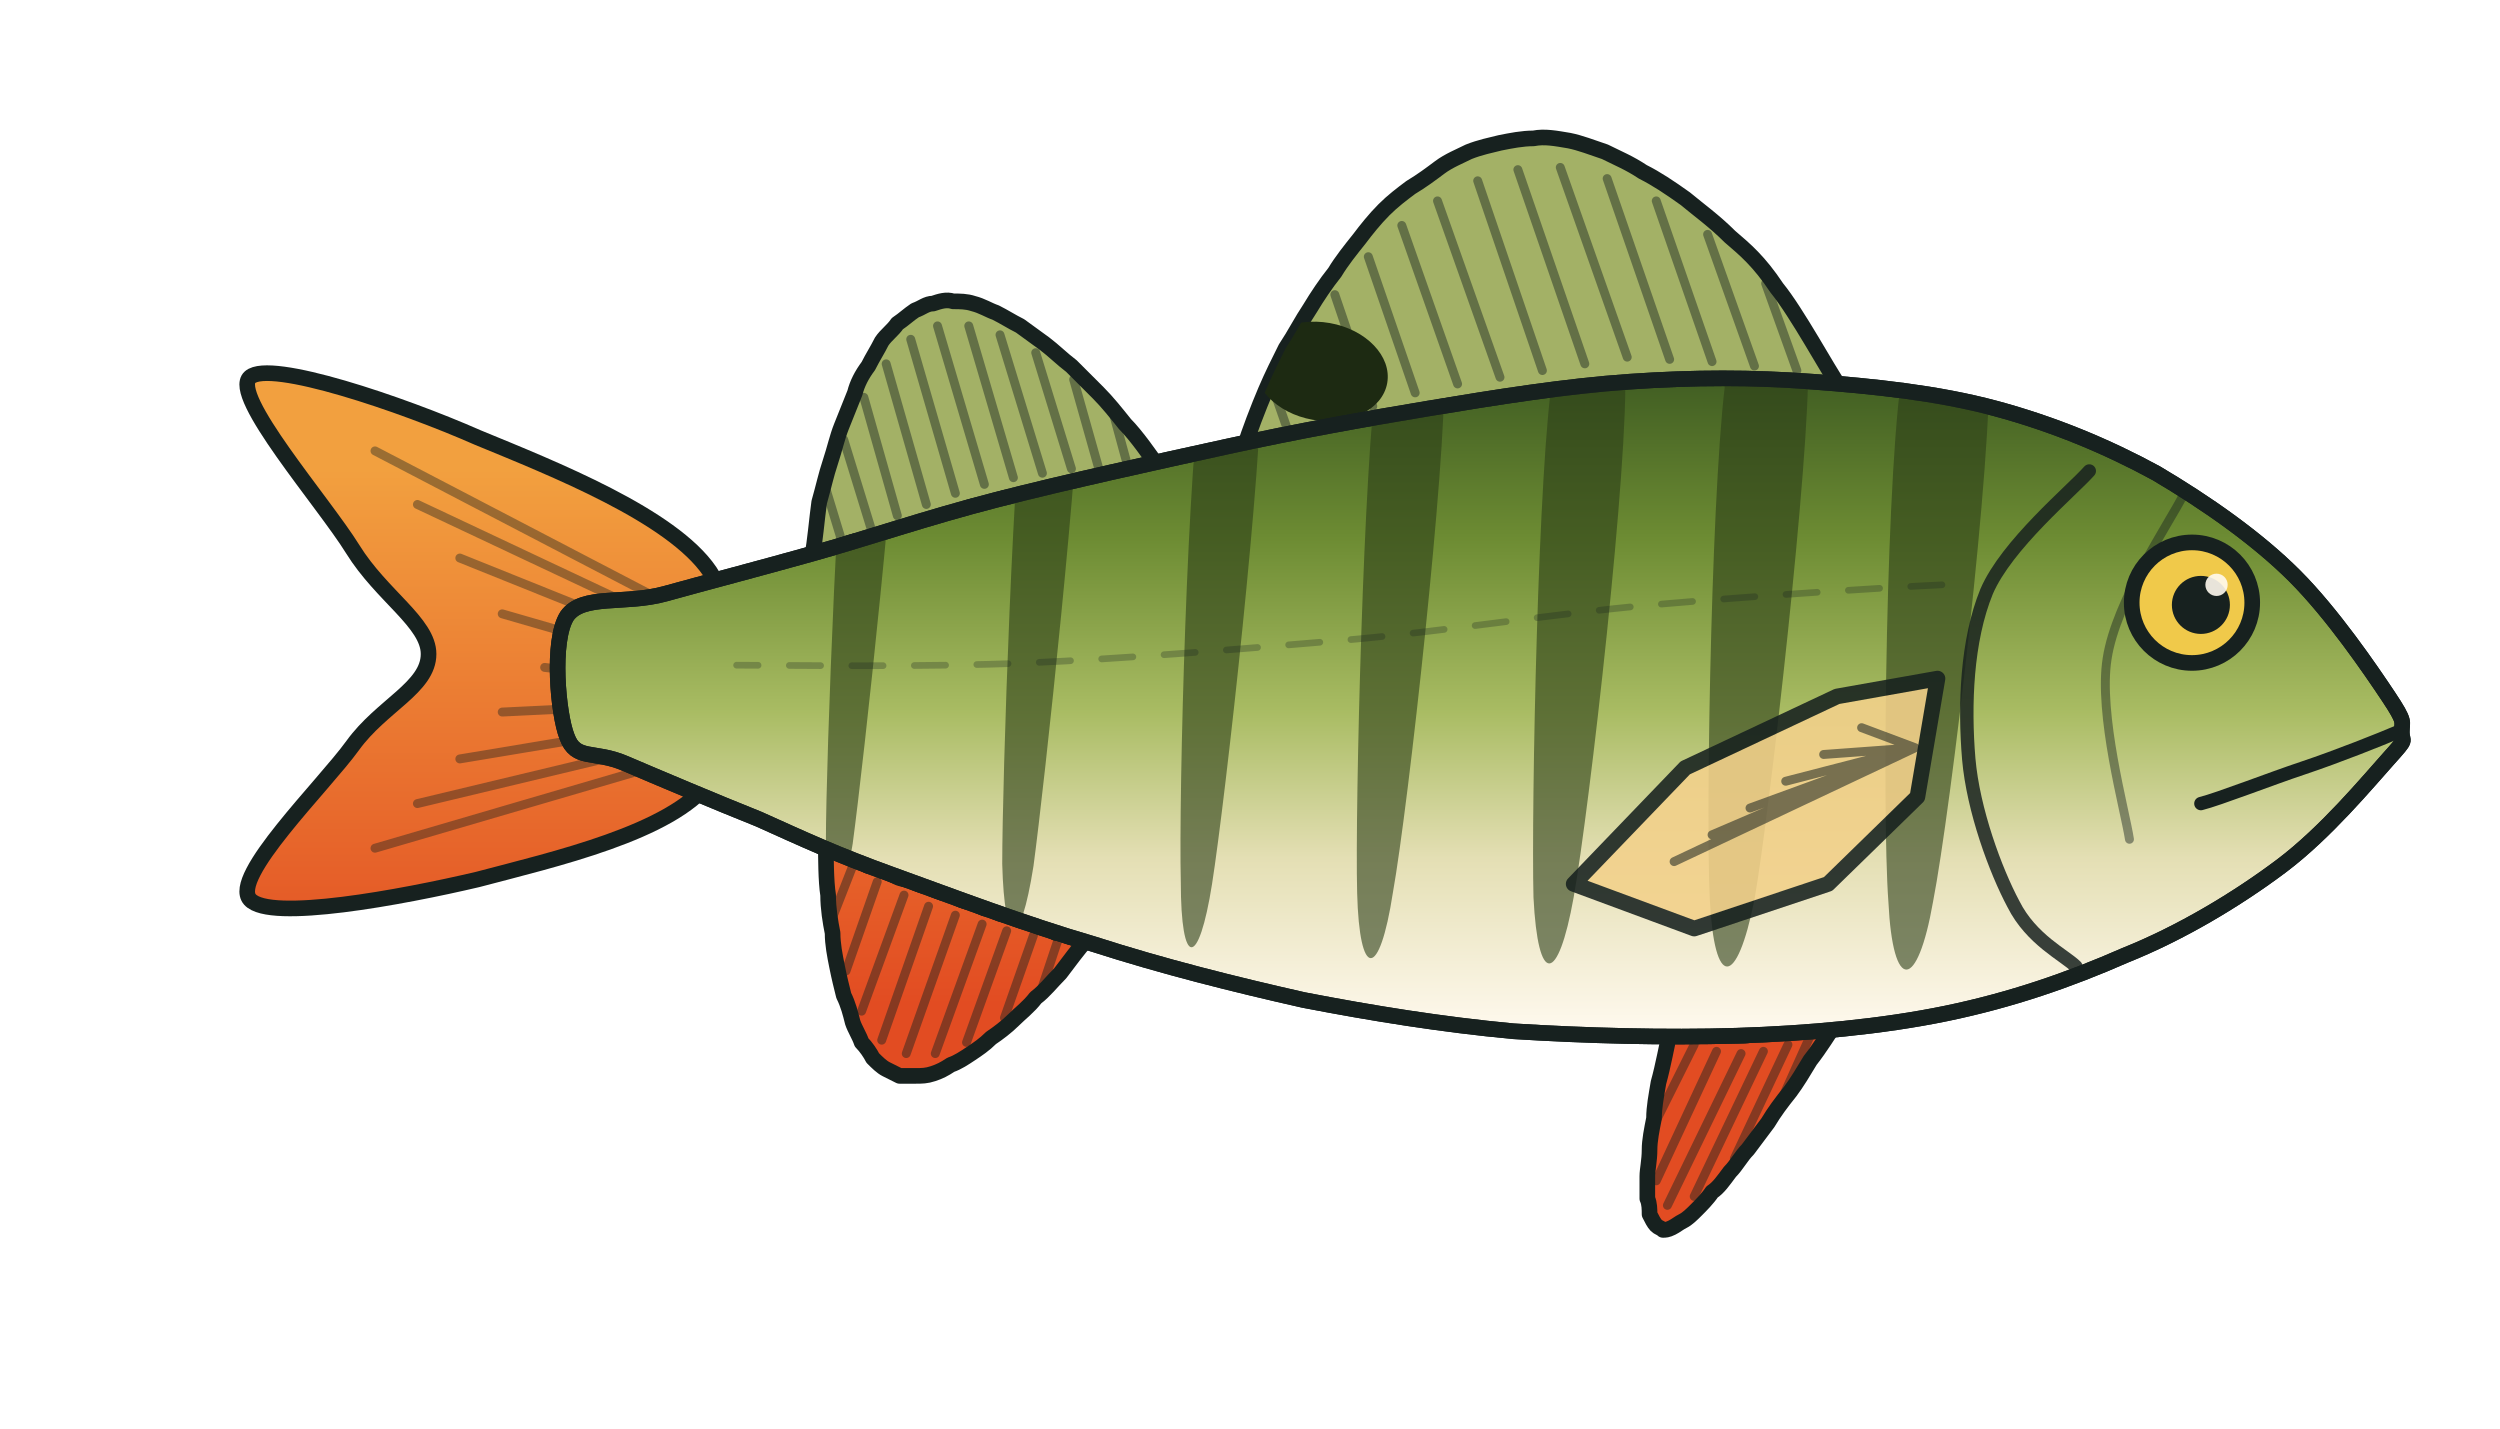
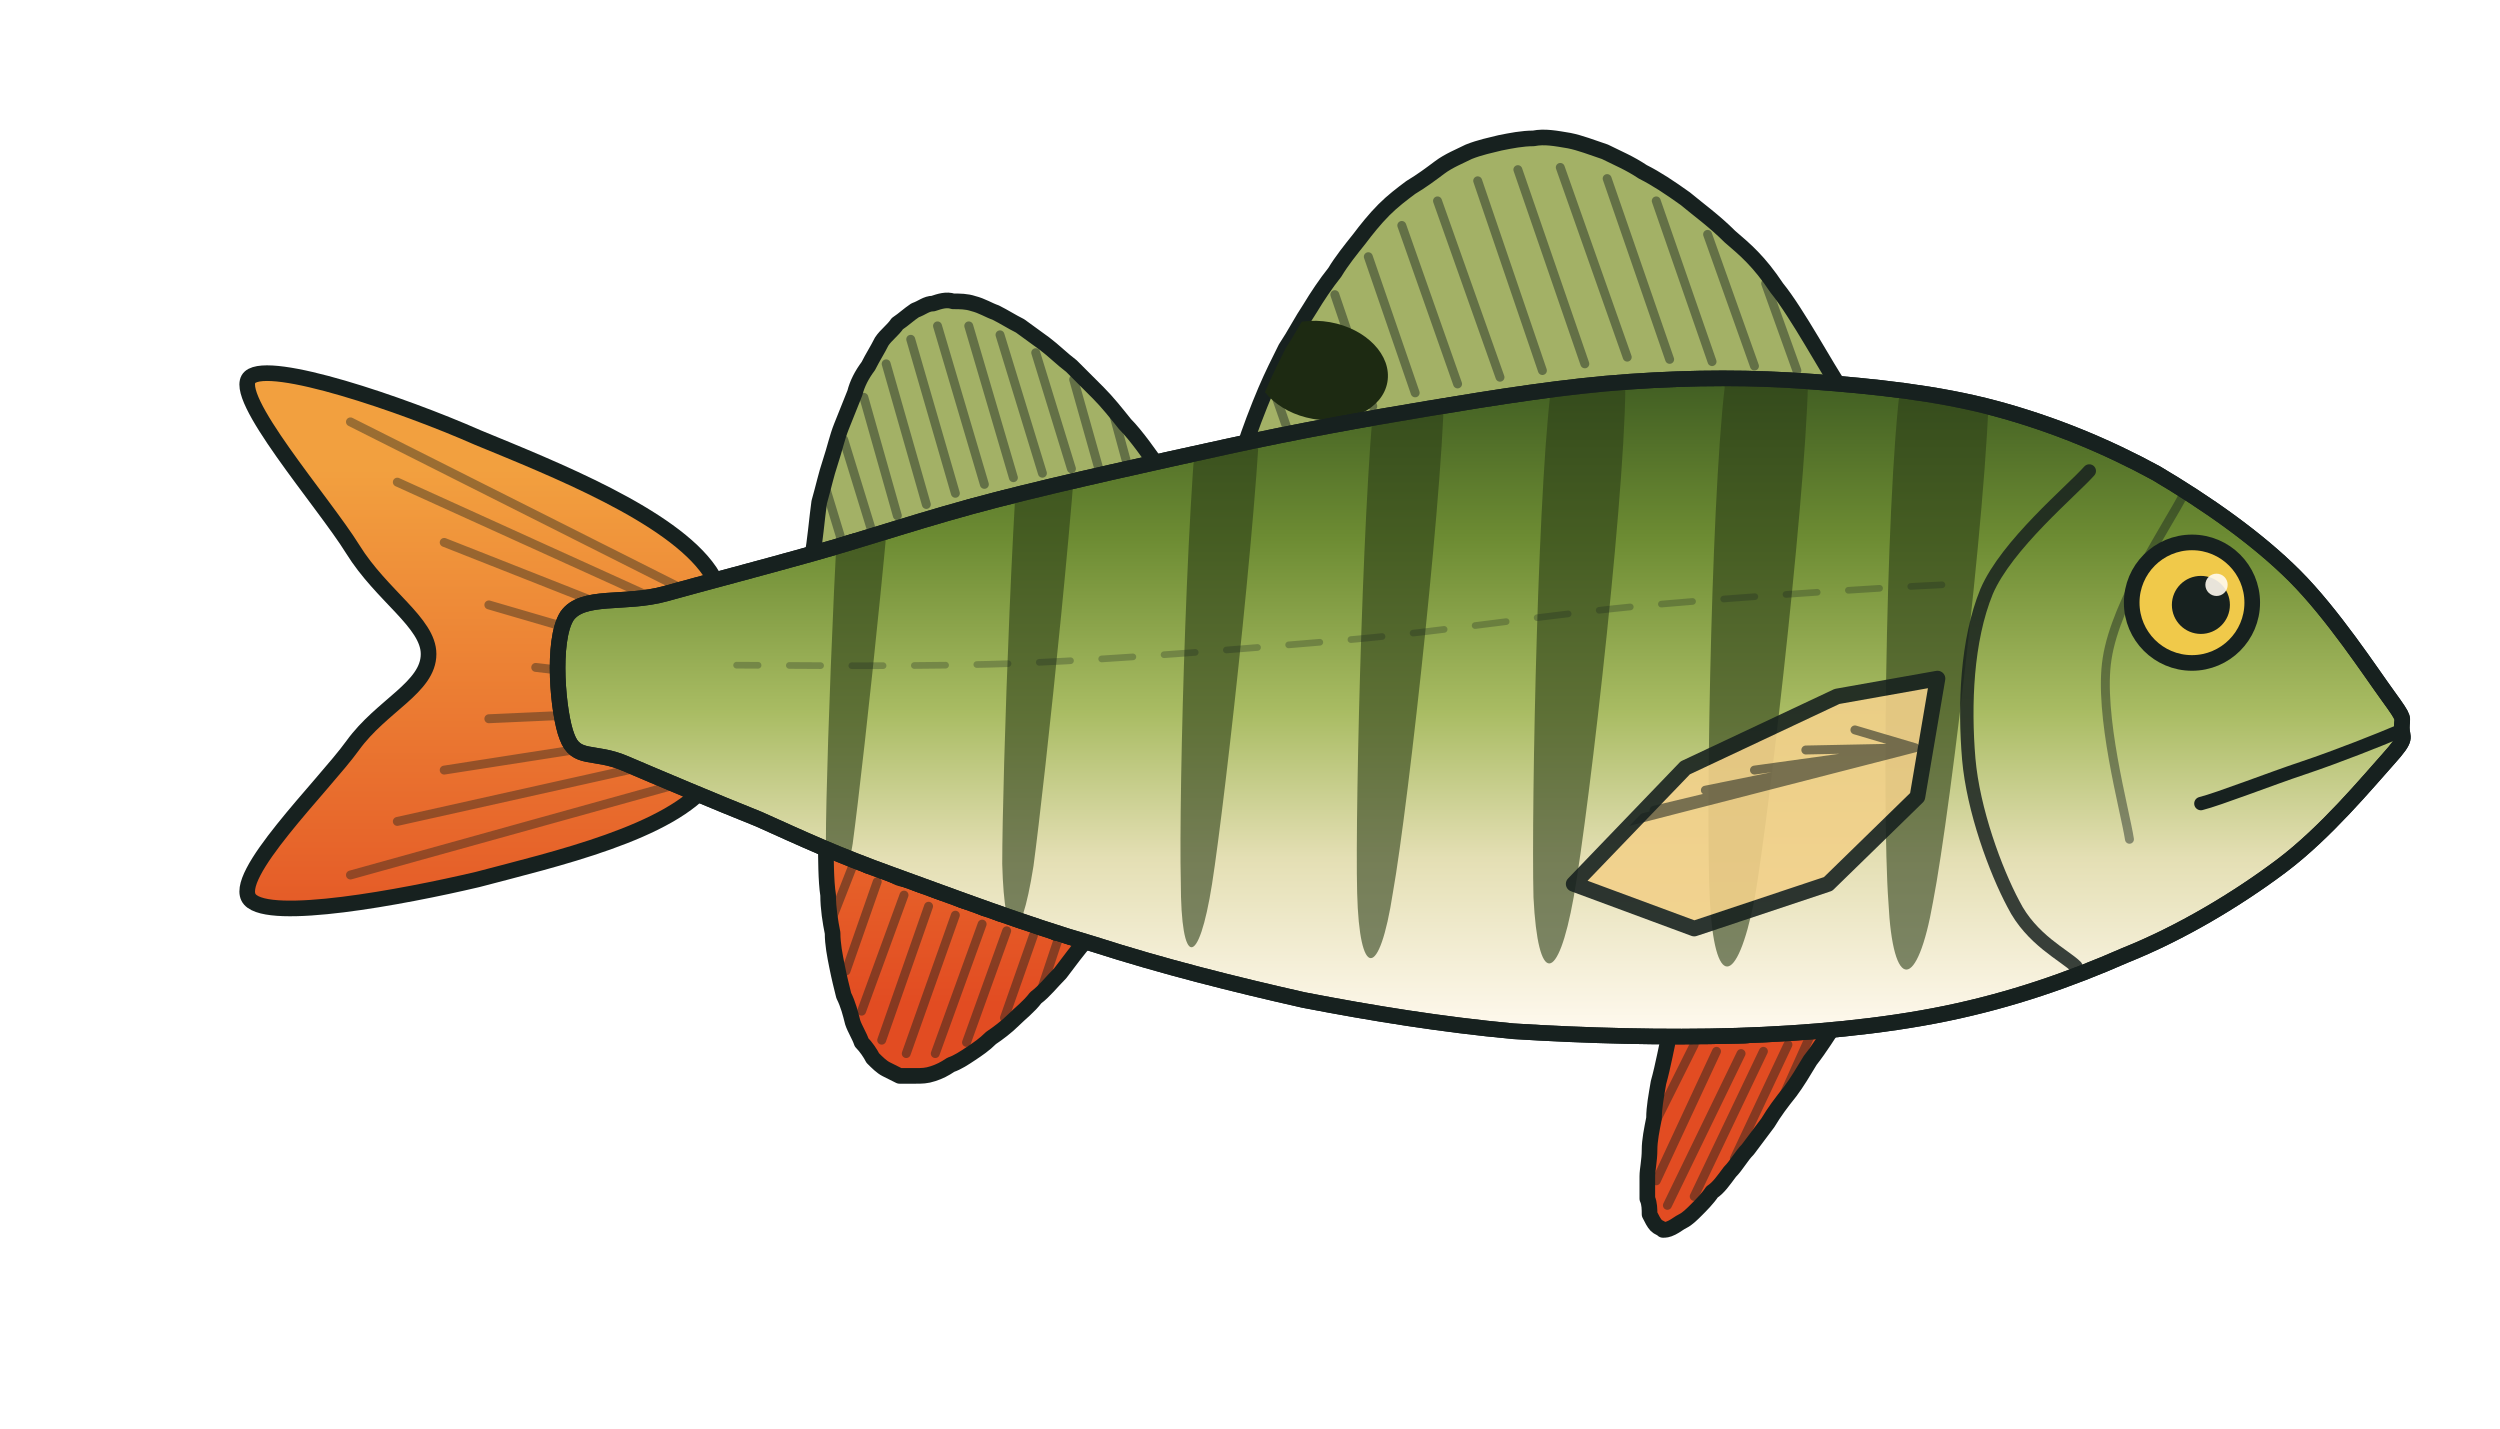
<svg xmlns="http://www.w3.org/2000/svg" viewBox="0 0 1120 640" width="1120" height="640">
  <g transform="translate(1070,330) scale(-1,1)">
    <defs>
      <linearGradient id="hud5" x1="0" y1="-166" x2="0" y2="132" gradientUnits="userSpaceOnUse">
        <stop offset="0" stop-color="#3D5A21" />
        <stop offset=".26" stop-color="#6D8C33" />
        <stop offset=".52" stop-color="#A9BC63" />
        <stop offset=".74" stop-color="#E4DFB4" />
        <stop offset="1" stop-color="#FFF9EE" />
      </linearGradient>
      <linearGradient id="ror5" x1="0" y1="-120" x2="0" y2="120" gradientUnits="userSpaceOnUse">
        <stop offset="0" stop-color="#F2A03F" />
        <stop offset="1" stop-color="#E24C22" />
      </linearGradient>
      <clipPath id="klip5">
-         <path d="M 0,-18 C 8,-30 25,-55 42,-72 C 59,-89 82,-105 104,-118 C 126,-130 150,-140 176,-147 C 202,-154 231,-157 258,-159 C 285,-161 311,-161 340,-159 C 369,-157 400,-152 430,-147 C 460,-142 488,-137 520,-130 C 552,-123 593,-114 624,-106 C 655,-98 681,-89 706,-82 C 731,-75 754,-69 772,-64 C 790,-59 809,-64 816,-54 C 823,-43 820,-10 816,0 C 812,11 804,6 790,12 C 776,18 750,29 730,37 C 710,46 695,53 670,62 C 645,71 611,84 580,93 C 549,103 517,111 486,118 C 455,124 424,129 392,132 C 360,134 324,135 292,134 C 260,133 227,130 198,124 C 169,118 143,109 118,98 C 93,88 68,73 48,58 C 28,43 9,20 0,10 C -9,0 -6,3 -6,-2 C -6,-7 -8,-6 0,-18 Z" />
+         <path d="M 0,-18 C 8,-29 25,-55 42,-72 C 59,-89 82,-105 104,-118 C 126,-130 150,-140 176,-147 C 202,-154 231,-157 258,-159 C 285,-161 311,-161 340,-159 C 369,-157 400,-152 430,-147 C 460,-142 488,-137 520,-130 C 552,-123 593,-114 624,-106 C 655,-98 681,-89 706,-82 C 731,-75 754,-69 772,-64 C 790,-59 809,-64 816,-54 C 823,-43 820,-10 816,0 C 812,11 804,6 790,12 C 776,18 750,29 730,37 C 710,46 695,53 670,62 C 645,71 611,84 580,93 C 549,103 517,111 486,118 C 455,124 424,129 392,132 C 360,134 324,135 292,134 C 260,133 227,130 198,124 C 169,118 143,109 118,98 C 93,88 68,73 48,58 C 28,43 9,20 0,10 C -9,-0 -6,1 -6,-4 C -6,-9 -8,-7 0,-18 Z" />
      </clipPath>
      <clipPath id="ryg15">
        <path d="M 246,-157 C 251,-164 265,-190 274,-201 C 282,-213 288,-218 295,-224 C 302,-231 309,-236 315,-241 C 322,-246 328,-250 334,-253 C 340,-257 345,-259 351,-262 C 357,-264 362,-266 367,-267 C 373,-268 378,-269 383,-268 C 388,-268 393,-267 398,-266 C 402,-265 407,-264 412,-262 C 416,-260 421,-258 425,-255 C 429,-252 433,-249 438,-246 C 442,-243 446,-240 450,-236 C 454,-232 458,-227 461,-223 C 465,-218 469,-213 472,-208 C 476,-203 480,-197 483,-192 C 487,-186 490,-180 494,-174 C 497,-168 500,-162 503,-155 C 506,-148 511,-135 512,-131 C 513,-128 514,-131 512,-131 C 510,-132 502,-133 497,-134 C 492,-135 487,-136 482,-137 C 478,-138 473,-139 468,-140 C 463,-141 458,-141 453,-142 C 448,-143 443,-145 438,-145 C 433,-146 428,-147 423,-148 C 418,-149 413,-149 409,-150 C 404,-150 399,-151 394,-151 C 389,-152 384,-153 379,-153 C 374,-154 369,-155 364,-155 C 359,-156 354,-157 349,-157 C 345,-158 340,-158 335,-159 C 330,-159 325,-159 320,-159 C 315,-159 310,-159 305,-159 C 300,-159 295,-159 290,-159 C 285,-159 280,-159 276,-159 C 271,-159 266,-159 261,-159 C 256,-158 248,-157 246,-157 C 244,-157 241,-150 246,-157 Z" />
      </clipPath>
      <clipPath id="ryg25">
        <path d="M 552,-122 C 554,-125 561,-135 566,-140 C 570,-145 574,-150 578,-154 C 582,-158 586,-162 590,-166 C 594,-169 598,-173 602,-176 C 606,-179 609,-181 613,-184 C 617,-186 620,-188 624,-190 C 627,-191 630,-193 634,-194 C 637,-195 640,-195 643,-195 C 646,-196 649,-195 652,-194 C 655,-194 657,-192 660,-191 C 663,-189 665,-187 668,-185 C 670,-182 673,-180 675,-177 C 677,-173 679,-170 681,-166 C 684,-162 686,-158 687,-154 C 689,-149 691,-144 693,-139 C 695,-134 696,-129 698,-123 C 700,-117 701,-112 703,-105 C 704,-98 705,-86 706,-82 C 707,-78 707,-82 706,-82 C 705,-82 700,-84 697,-84 C 695,-85 692,-86 689,-87 C 686,-88 683,-88 680,-89 C 677,-90 675,-91 672,-92 C 669,-92 666,-93 663,-94 C 660,-95 658,-96 655,-97 C 652,-97 649,-98 646,-99 C 643,-100 640,-101 638,-102 C 635,-103 632,-104 629,-104 C 626,-105 623,-106 620,-107 C 618,-107 615,-108 612,-108 C 609,-109 606,-110 603,-110 C 600,-111 598,-112 595,-112 C 592,-113 589,-113 586,-114 C 583,-115 581,-115 578,-116 C 575,-117 572,-117 569,-118 C 566,-119 563,-119 561,-120 C 558,-121 553,-122 552,-122 C 551,-122 550,-119 552,-122 Z" />
      </clipPath>
      <clipPath id="gat5">
        <path d="M 584,92 C 586,94 592,102 595,106 C 599,110 602,114 606,117 C 609,121 613,124 616,127 C 619,130 623,133 626,135 C 629,138 632,140 635,142 C 638,144 641,146 644,147 C 647,149 649,150 652,151 C 655,152 657,152 660,152 C 662,152 664,152 667,152 C 669,151 671,150 673,149 C 675,148 677,146 679,144 C 680,142 682,139 684,137 C 685,134 687,131 688,128 C 689,124 690,120 692,116 C 693,112 694,108 695,103 C 696,98 697,93 697,88 C 698,83 699,77 699,71 C 700,65 700,53 700,50 C 700,46 701,49 700,50 C 699,50 696,51 694,52 C 691,53 689,54 687,55 C 685,56 683,57 681,58 C 679,58 676,59 674,60 C 672,61 670,62 668,63 C 666,64 663,64 661,65 C 659,66 657,67 655,67 C 653,68 651,69 648,70 C 646,70 644,71 642,72 C 640,73 638,74 636,74 C 633,75 631,76 629,77 C 627,77 625,78 623,79 C 621,80 618,80 616,81 C 614,82 612,83 610,83 C 608,84 605,85 603,85 C 601,86 599,87 597,88 C 595,88 593,89 590,90 C 588,90 585,92 584,92 C 583,92 582,90 584,92 Z" />
      </clipPath>
      <clipPath id="bug5">
        <path d="M 248,129 C 250,132 255,140 259,145 C 262,150 265,155 268,159 C 272,164 275,168 278,173 C 281,177 284,181 287,185 C 290,188 292,192 295,195 C 298,199 300,202 303,204 C 305,207 308,210 310,212 C 312,214 314,216 316,217 C 318,218 319,219 321,220 C 323,221 324,221 325,221 C 326,220 327,220 328,219 C 329,218 330,216 331,214 C 331,212 331,209 332,207 C 332,204 332,201 332,197 C 332,194 331,190 331,185 C 331,181 330,176 329,171 C 329,166 328,161 327,155 C 325,148 323,137 322,133 C 321,130 323,133 322,133 C 321,133 319,134 318,134 C 317,134 315,134 314,134 C 312,134 311,134 310,134 C 308,134 307,134 306,134 C 304,134 303,134 301,134 C 300,134 299,134 297,134 C 296,134 295,134 293,134 C 292,134 290,134 289,134 C 288,134 286,134 285,133 C 284,133 282,133 281,133 C 280,133 278,133 277,132 C 275,132 274,132 273,132 C 271,132 270,132 269,132 C 267,131 266,131 264,131 C 263,131 262,131 260,131 C 259,130 258,130 256,130 C 255,130 253,130 252,130 C 251,130 249,129 248,129 C 247,129 246,127 248,129 Z" />
      </clipPath>
      <clipPath id="hale5">
        <path d="M 752,-74 C 769,-99 822,-120 856,-134 C 890,-149 949,-169 958,-161 C 967,-153 925,-105 912,-84 C 899,-63 878,-51 878,-37 C 878,-22 899,-14 912,4 C 925,22 967,63 958,73 C 949,83 890,72 856,64 C 822,55 769,43 752,20 C 735,-2 735,-48 752,-74 Z" />
      </clipPath>
      <clipPath id="bryst5">
        <path d="M 202,-26 L 247,-18 L 315,14 L 365,66 L 311,86 L 251,66 L 211,27 Z" />
      </clipPath>
    </defs>
    <g fill="none" stroke="#17211F" stroke-width="7" stroke-linejoin="round" stroke-linecap="round">
      <path d="M 246,-157 C 251,-164 265,-190 274,-201 C 282,-213 288,-218 295,-224 C 302,-231 309,-236 315,-241 C 322,-246 328,-250 334,-253 C 340,-257 345,-259 351,-262 C 357,-264 362,-266 367,-267 C 373,-268 378,-269 383,-268 C 388,-268 393,-267 398,-266 C 402,-265 407,-264 412,-262 C 416,-260 421,-258 425,-255 C 429,-252 433,-249 438,-246 C 442,-243 446,-240 450,-236 C 454,-232 458,-227 461,-223 C 465,-218 469,-213 472,-208 C 476,-203 480,-197 483,-192 C 487,-186 490,-180 494,-174 C 497,-168 500,-162 503,-155 C 506,-148 511,-135 512,-131 C 513,-128 514,-131 512,-131 C 510,-132 502,-133 497,-134 C 492,-135 487,-136 482,-137 C 478,-138 473,-139 468,-140 C 463,-141 458,-141 453,-142 C 448,-143 443,-145 438,-145 C 433,-146 428,-147 423,-148 C 418,-149 413,-149 409,-150 C 404,-150 399,-151 394,-151 C 389,-152 384,-153 379,-153 C 374,-154 369,-155 364,-155 C 359,-156 354,-157 349,-157 C 345,-158 340,-158 335,-159 C 330,-159 325,-159 320,-159 C 315,-159 310,-159 305,-159 C 300,-159 295,-159 290,-159 C 285,-159 280,-159 276,-159 C 271,-159 266,-159 261,-159 C 256,-158 248,-157 246,-157 C 244,-157 241,-150 246,-157 Z" fill="#A3B166" />
      <g clip-path="url(#ryg15)">
        <path d="M 265,-164 L 279,-203 M 284,-166 L 305,-225 M 303,-168 L 328,-240 M 322,-169 L 350,-250 M 341,-170 L 371,-255 M 360,-167 L 390,-254 M 379,-164 L 408,-249 M 398,-161 L 426,-240 M 417,-158 L 442,-229 M 436,-154 L 457,-215 M 455,-148 L 472,-198 M 474,-143 L 486,-179 M 493,-137 L 500,-157" stroke-width="4" opacity=".45" />
      </g>
      <path d="M 552,-122 C 554,-125 561,-135 566,-140 C 570,-145 574,-150 578,-154 C 582,-158 586,-162 590,-166 C 594,-169 598,-173 602,-176 C 606,-179 609,-181 613,-184 C 617,-186 620,-188 624,-190 C 627,-191 630,-193 634,-194 C 637,-195 640,-195 643,-195 C 646,-196 649,-195 652,-194 C 655,-194 657,-192 660,-191 C 663,-189 665,-187 668,-185 C 670,-182 673,-180 675,-177 C 677,-173 679,-170 681,-166 C 684,-162 686,-158 687,-154 C 689,-149 691,-144 693,-139 C 695,-134 696,-129 698,-123 C 700,-117 701,-112 703,-105 C 704,-98 705,-86 706,-82 C 707,-78 707,-82 706,-82 C 705,-82 700,-84 697,-84 C 695,-85 692,-86 689,-87 C 686,-88 683,-88 680,-89 C 677,-90 675,-91 672,-92 C 669,-92 666,-93 663,-94 C 660,-95 658,-96 655,-97 C 652,-97 649,-98 646,-99 C 643,-100 640,-101 638,-102 C 635,-103 632,-104 629,-104 C 626,-105 623,-106 620,-107 C 618,-107 615,-108 612,-108 C 609,-109 606,-110 603,-110 C 600,-111 598,-112 595,-112 C 592,-113 589,-113 586,-114 C 583,-115 581,-115 578,-116 C 575,-117 572,-117 569,-118 C 566,-119 563,-119 561,-120 C 558,-121 553,-122 552,-122 C 551,-122 550,-119 552,-122 Z" fill="#A3B166" />
      <g clip-path="url(#ryg25)">
        <path d="M 565,-122 L 571,-144 M 578,-121 L 589,-160 M 590,-120 L 606,-172 M 603,-118 L 622,-180 M 616,-116 L 636,-184 M 629,-113 L 650,-184 M 642,-109 L 662,-178 M 655,-104 L 673,-167 M 668,-99 L 683,-152 M 680,-94 L 692,-133 M 693,-88 L 700,-111" stroke-width="4" opacity=".45" />
      </g>
      <path d="M 584,92 C 586,94 592,102 595,106 C 599,110 602,114 606,117 C 609,121 613,124 616,127 C 619,130 623,133 626,135 C 629,138 632,140 635,142 C 638,144 641,146 644,147 C 647,149 649,150 652,151 C 655,152 657,152 660,152 C 662,152 664,152 667,152 C 669,151 671,150 673,149 C 675,148 677,146 679,144 C 680,142 682,139 684,137 C 685,134 687,131 688,128 C 689,124 690,120 692,116 C 693,112 694,108 695,103 C 696,98 697,93 697,88 C 698,83 699,77 699,71 C 700,65 700,53 700,50 C 700,46 701,49 700,50 C 699,50 696,51 694,52 C 691,53 689,54 687,55 C 685,56 683,57 681,58 C 679,58 676,59 674,60 C 672,61 670,62 668,63 C 666,64 663,64 661,65 C 659,66 657,67 655,67 C 653,68 651,69 648,70 C 646,70 644,71 642,72 C 640,73 638,74 636,74 C 633,75 631,76 629,77 C 627,77 625,78 623,79 C 621,80 618,80 616,81 C 614,82 612,83 610,83 C 608,84 605,85 603,85 C 601,86 599,87 597,88 C 595,88 593,89 590,90 C 588,90 585,92 584,92 C 583,92 582,90 584,92 Z" fill="url(#ror5)" />
      <g clip-path="url(#gat5)">
        <path d="M 596,91 L 603,112 M 607,89 L 620,126 M 619,87 L 637,137 M 630,84 L 651,142 M 642,80 L 664,142 M 654,76 L 675,136 M 665,71 L 684,123 M 677,65 L 691,105 M 688,58 L 697,81" stroke-width="4" opacity=".45" />
      </g>
      <path d="M 248,129 C 250,132 255,140 259,145 C 262,150 265,155 268,159 C 272,164 275,168 278,173 C 281,177 284,181 287,185 C 290,188 292,192 295,195 C 298,199 300,202 303,204 C 305,207 308,210 310,212 C 312,214 314,216 316,217 C 318,218 319,219 321,220 C 323,221 324,221 325,221 C 326,220 327,220 328,219 C 329,218 330,216 331,214 C 331,212 331,209 332,207 C 332,204 332,201 332,197 C 332,194 331,190 331,185 C 331,181 330,176 329,171 C 329,166 328,161 327,155 C 325,148 323,137 322,133 C 321,130 323,133 322,133 C 321,133 319,134 318,134 C 317,134 315,134 314,134 C 312,134 311,134 310,134 C 308,134 307,134 306,134 C 304,134 303,134 301,134 C 300,134 299,134 297,134 C 296,134 295,134 293,134 C 292,134 290,134 289,134 C 288,134 286,134 285,133 C 284,133 282,133 281,133 C 280,133 278,133 277,132 C 275,132 274,132 273,132 C 271,132 270,132 269,132 C 267,131 266,131 264,131 C 263,131 262,131 260,131 C 259,130 258,130 256,130 C 255,130 253,130 252,130 C 251,130 249,129 248,129 C 247,129 246,127 248,129 Z" fill="url(#ror5)" />
      <g clip-path="url(#bug5)">
        <path d="M 259,134 L 272,163 M 269,138 L 293,189 M 280,141 L 311,206 M 290,142 L 323,210 M 301,141 L 328,199 M 311,138 L 329,174" stroke-width="4" opacity=".45" />
      </g>
      <path d="M 752,-74 C 769,-99 822,-120 856,-134 C 890,-149 949,-169 958,-161 C 967,-153 925,-105 912,-84 C 899,-63 878,-51 878,-37 C 878,-22 899,-14 912,4 C 925,22 967,63 958,73 C 949,83 890,72 856,64 C 822,55 769,43 752,20 C 735,-2 735,-48 752,-74 Z" fill="url(#ror5)" />
      <g clip-path="url(#hale5)">
-         <path d="M 762,-55 L 902,-128 M 762,-47 L 883,-104 M 762,-39 L 864,-80 M 762,-31 L 845,-55 M 762,-23 L 826,-31 M 762,-15 L 845,-11 M 762,-7 L 864,10 M 762,1 L 883,30 M 762,9 L 902,50" stroke-width="4" opacity=".4" />
+         <path d="M 762,-65 L 913,-141 M 762,-55 L 892,-114 M 762,-44 L 871,-87 M 762,-33 L 851,-59 M 762,-23 L 830,-31 M 762,-12 L 851,-8 M 762,-2 L 871,15 M 762,9 L 892,38 M 762,20 L 913,62" stroke-width="4" opacity=".4" />
      </g>
      <g clip-path="url(#ryg15)">
-         <ellipse cx="478.0" cy="-163.6" rx="30" ry="22" fill="#1D2A12" stroke="none" transform="rotate(-10 478 -164)" />
+         <ellipse cx="478" cy="-164" rx="30" ry="22" fill="#1D2A12" stroke="none" transform="rotate(-10 478 -164)" />
      </g>
-       <path d="M 0,-18 C 8,-30 25,-55 42,-72 C 59,-89 82,-105 104,-118 C 126,-130 150,-140 176,-147 C 202,-154 231,-157 258,-159 C 285,-161 311,-161 340,-159 C 369,-157 400,-152 430,-147 C 460,-142 488,-137 520,-130 C 552,-123 593,-114 624,-106 C 655,-98 681,-89 706,-82 C 731,-75 754,-69 772,-64 C 790,-59 809,-64 816,-54 C 823,-43 820,-10 816,0 C 812,11 804,6 790,12 C 776,18 750,29 730,37 C 710,46 695,53 670,62 C 645,71 611,84 580,93 C 549,103 517,111 486,118 C 455,124 424,129 392,132 C 360,134 324,135 292,134 C 260,133 227,130 198,124 C 169,118 143,109 118,98 C 93,88 68,73 48,58 C 28,43 9,20 0,10 C -9,0 -6,3 -6,-2 C -6,-7 -8,-6 0,-18 Z" fill="url(#hud5)" />
+       <path d="M 0,-18 C 8,-29 25,-55 42,-72 C 59,-89 82,-105 104,-118 C 126,-130 150,-140 176,-147 C 202,-154 231,-157 258,-159 C 285,-161 311,-161 340,-159 C 369,-157 400,-152 430,-147 C 460,-142 488,-137 520,-130 C 552,-123 593,-114 624,-106 C 655,-98 681,-89 706,-82 C 731,-75 754,-69 772,-64 C 790,-59 809,-64 816,-54 C 823,-43 820,-10 816,0 C 812,11 804,6 790,12 C 776,18 750,29 730,37 C 710,46 695,53 670,62 C 645,71 611,84 580,93 C 549,103 517,111 486,118 C 455,124 424,129 392,132 C 360,134 324,135 292,134 C 260,133 227,130 198,124 C 169,118 143,109 118,98 C 93,88 68,73 48,58 C 28,43 9,20 0,10 C -9,-0 -6,1 -6,-4 C -6,-9 -8,-7 0,-18 Z" fill="url(#hud5)" />
      <g clip-path="url(#klip5)" stroke="none">
        <path d="M 179,-169 C 181,-209 209,-208 217,-168 C 225,-127 227,34 224,74 C 222,115 211,114 204,74 C 196,33 177,-128 179,-169 Z" fill="#2C3E17" opacity=".6" />
        <path d="M 260,-167 C 262,-207 288,-206 296,-166 C 303,-126 306,34 304,73 C 302,113 292,113 284,73 C 277,33 259,-127 260,-167 Z" fill="#2C3E17" opacity=".6" />
        <path d="M 342,-165 C 343,-204 367,-203 374,-164 C 381,-124 384,33 383,72 C 381,112 372,111 365,72 C 358,33 340,-125 342,-165 Z" fill="#2C3E17" opacity=".6" />
        <path d="M 423,-163 C 424,-202 446,-202 453,-163 C 459,-124 463,31 462,70 C 461,109 452,109 446,70 C 439,31 422,-124 423,-163 Z" fill="#2C3E17" opacity=".6" />
        <path d="M 505,-164 C 505,-202 525,-203 531,-164 C 538,-126 542,27 541,65 C 541,104 533,104 527,66 C 521,28 504,-125 505,-164 Z" fill="#2C3E17" opacity=".6" />
        <path d="M 586,-167 C 586,-205 604,-206 610,-169 C 616,-131 621,20 621,57 C 620,95 613,96 607,58 C 602,21 586,-129 586,-167 Z" fill="#2C3E17" opacity=".6" />
        <path d="M 667,-174 C 667,-211 683,-213 689,-176 C 694,-139 700,9 700,47 C 700,84 694,85 688,48 C 683,11 667,-137 667,-174 Z" fill="#2C3E17" opacity=".6" />
      </g>
-       <path d="M 0,-18 C 8,-30 25,-55 42,-72 C 59,-89 82,-105 104,-118 C 126,-130 150,-140 176,-147 C 202,-154 231,-157 258,-159 C 285,-161 311,-161 340,-159 C 369,-157 400,-152 430,-147 C 460,-142 488,-137 520,-130 C 552,-123 593,-114 624,-106 C 655,-98 681,-89 706,-82 C 731,-75 754,-69 772,-64 C 790,-59 809,-64 816,-54 C 823,-43 820,-10 816,0 C 812,11 804,6 790,12 C 776,18 750,29 730,37 C 710,46 695,53 670,62 C 645,71 611,84 580,93 C 549,103 517,111 486,118 C 455,124 424,129 392,132 C 360,134 324,135 292,134 C 260,133 227,130 198,124 C 169,118 143,109 118,98 C 93,88 68,73 48,58 C 28,43 9,20 0,10 C -9,0 -6,3 -6,-2 C -6,-7 -8,-6 0,-18 Z" />
+       <path d="M 0,-18 C 8,-29 25,-55 42,-72 C 59,-89 82,-105 104,-118 C 126,-130 150,-140 176,-147 C 202,-154 231,-157 258,-159 C 285,-161 311,-161 340,-159 C 369,-157 400,-152 430,-147 C 460,-142 488,-137 520,-130 C 552,-123 593,-114 624,-106 C 655,-98 681,-89 706,-82 C 731,-75 754,-69 772,-64 C 790,-59 809,-64 816,-54 C 823,-43 820,-10 816,0 C 812,11 804,6 790,12 C 776,18 750,29 730,37 C 710,46 695,53 670,62 C 645,71 611,84 580,93 C 549,103 517,111 486,118 C 455,124 424,129 392,132 C 360,134 324,135 292,134 C 260,133 227,130 198,124 C 169,118 143,109 118,98 C 93,88 68,73 48,58 C 28,43 9,20 0,10 C -9,-0 -6,1 -6,-4 C -6,-9 -8,-7 0,-18 Z" />
      <path d="M 134,-119 C 142,-110 171,-86 180,-65 C 189,-43 190,-14 188,10 C 186,33 176,60 168,75 C 160,91 145,98 140,103" stroke-width="6" opacity=".85" />
      <path d="M 92,-108 C 98,-96 122,-61 126,-35 C 130,-10 118,33 116,46" stroke-width="4" opacity=".45" />
      <path d="M 200,-68 C 222,-67 285,-63 330,-59 C 375,-55 423,-47 470,-43 C 517,-39 565,-35 610,-33 C 655,-31 718,-32 740,-32" stroke-width="3" opacity=".28" stroke-dasharray="14 14" />
      <path d="M -4,-2 C 3,1 23,9 38,14 C 53,19 76,28 84,30" stroke-width="6" />
      <circle cx="88" cy="-60" r="27" fill="#F0C94A" />
      <circle cx="84" cy="-59" r="13" fill="#17211F" stroke="none" />
      <circle cx="77" cy="-68" r="5" fill="#FFF9EE" stroke="none" opacity=".9" />
-       <path d="M 202,-26 L 247,-18 L 315,14 L 365,66 L 311,86 L 251,66 L 211,27 Z" fill="#F2D08A" opacity=".88" />
+       <path d="M 202,-26 L 247,-18 L 315,14 L 365,66 L 311,86 L 251,66 L 211,27 Z" fill="#F2D08A" opacity=".9" />
      <g clip-path="url(#bryst5)">
-         <path d="M 212,5 L 236,-4 M 212,5 L 253,8 M 212,5 L 270,20 M 212,5 L 286,32 M 212,5 L 303,44 M 212,5 L 320,56" stroke-width="4" opacity=".55" />
+         <path d="M 212,5 L 239,-3 M 212,5 L 261,6 M 212,5 L 284,15 M 212,5 L 306,24 M 212,5 L 329,33 M 212,5 L 352,41" stroke-width="4" opacity=".55" />
      </g>
    </g>
  </g>
</svg>
